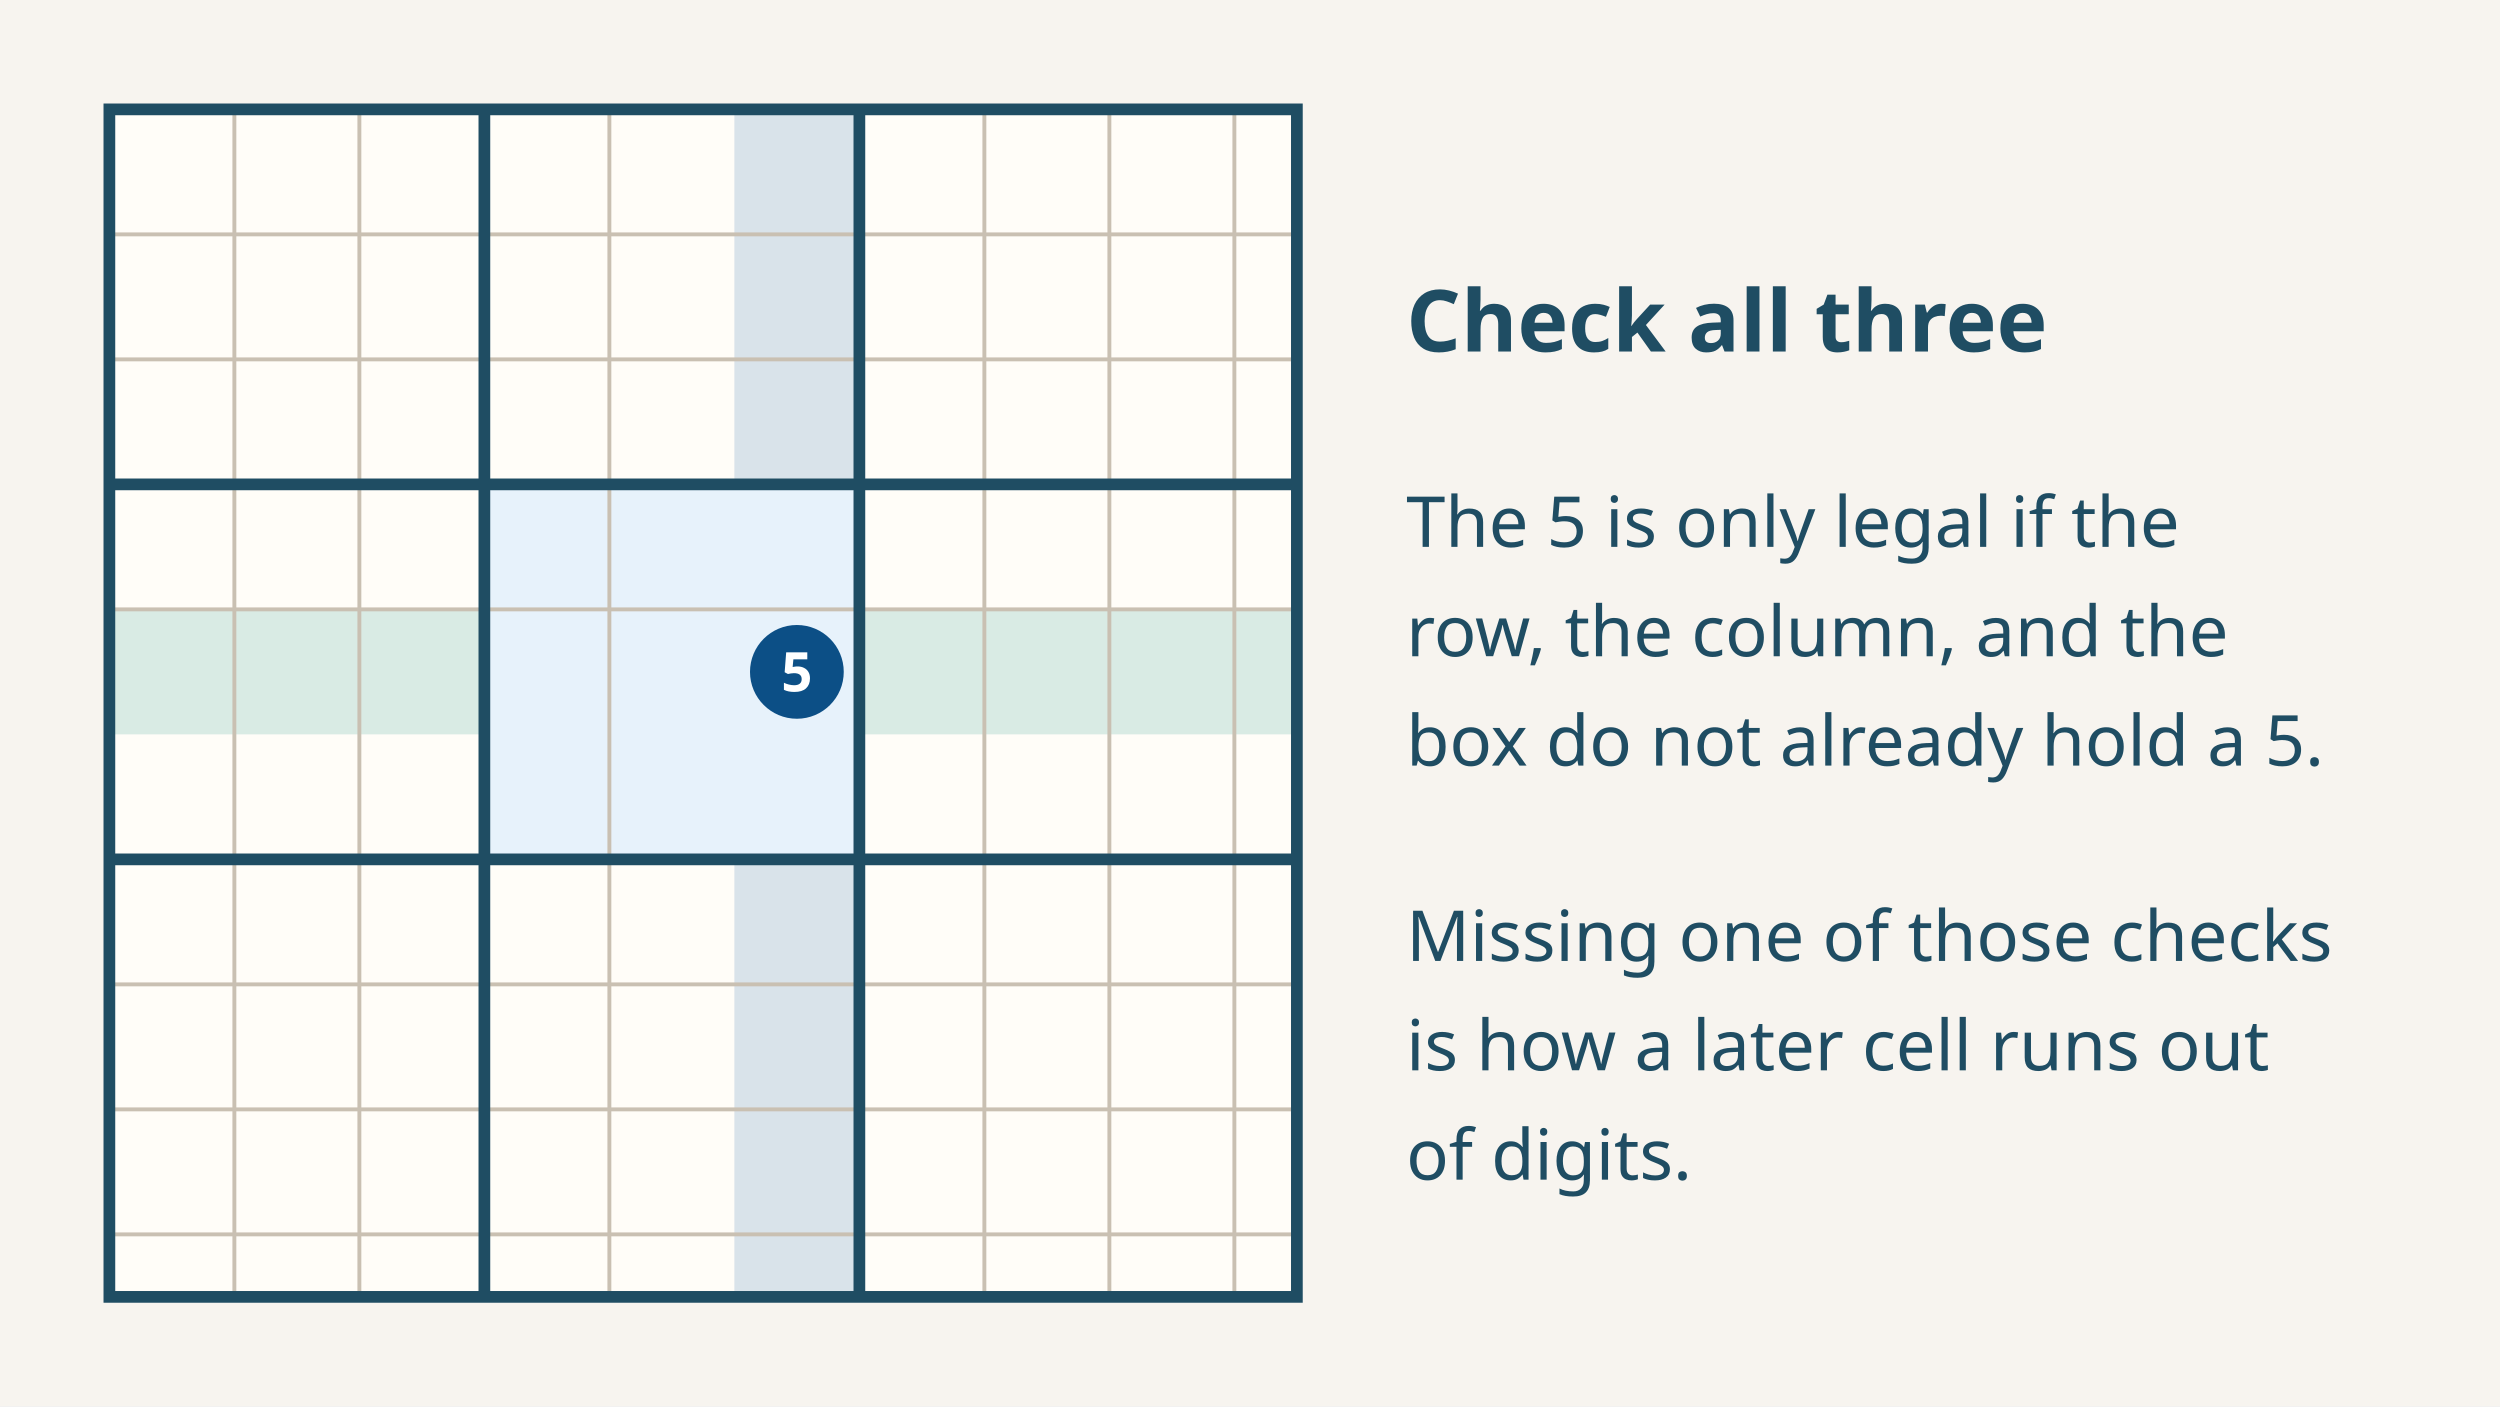
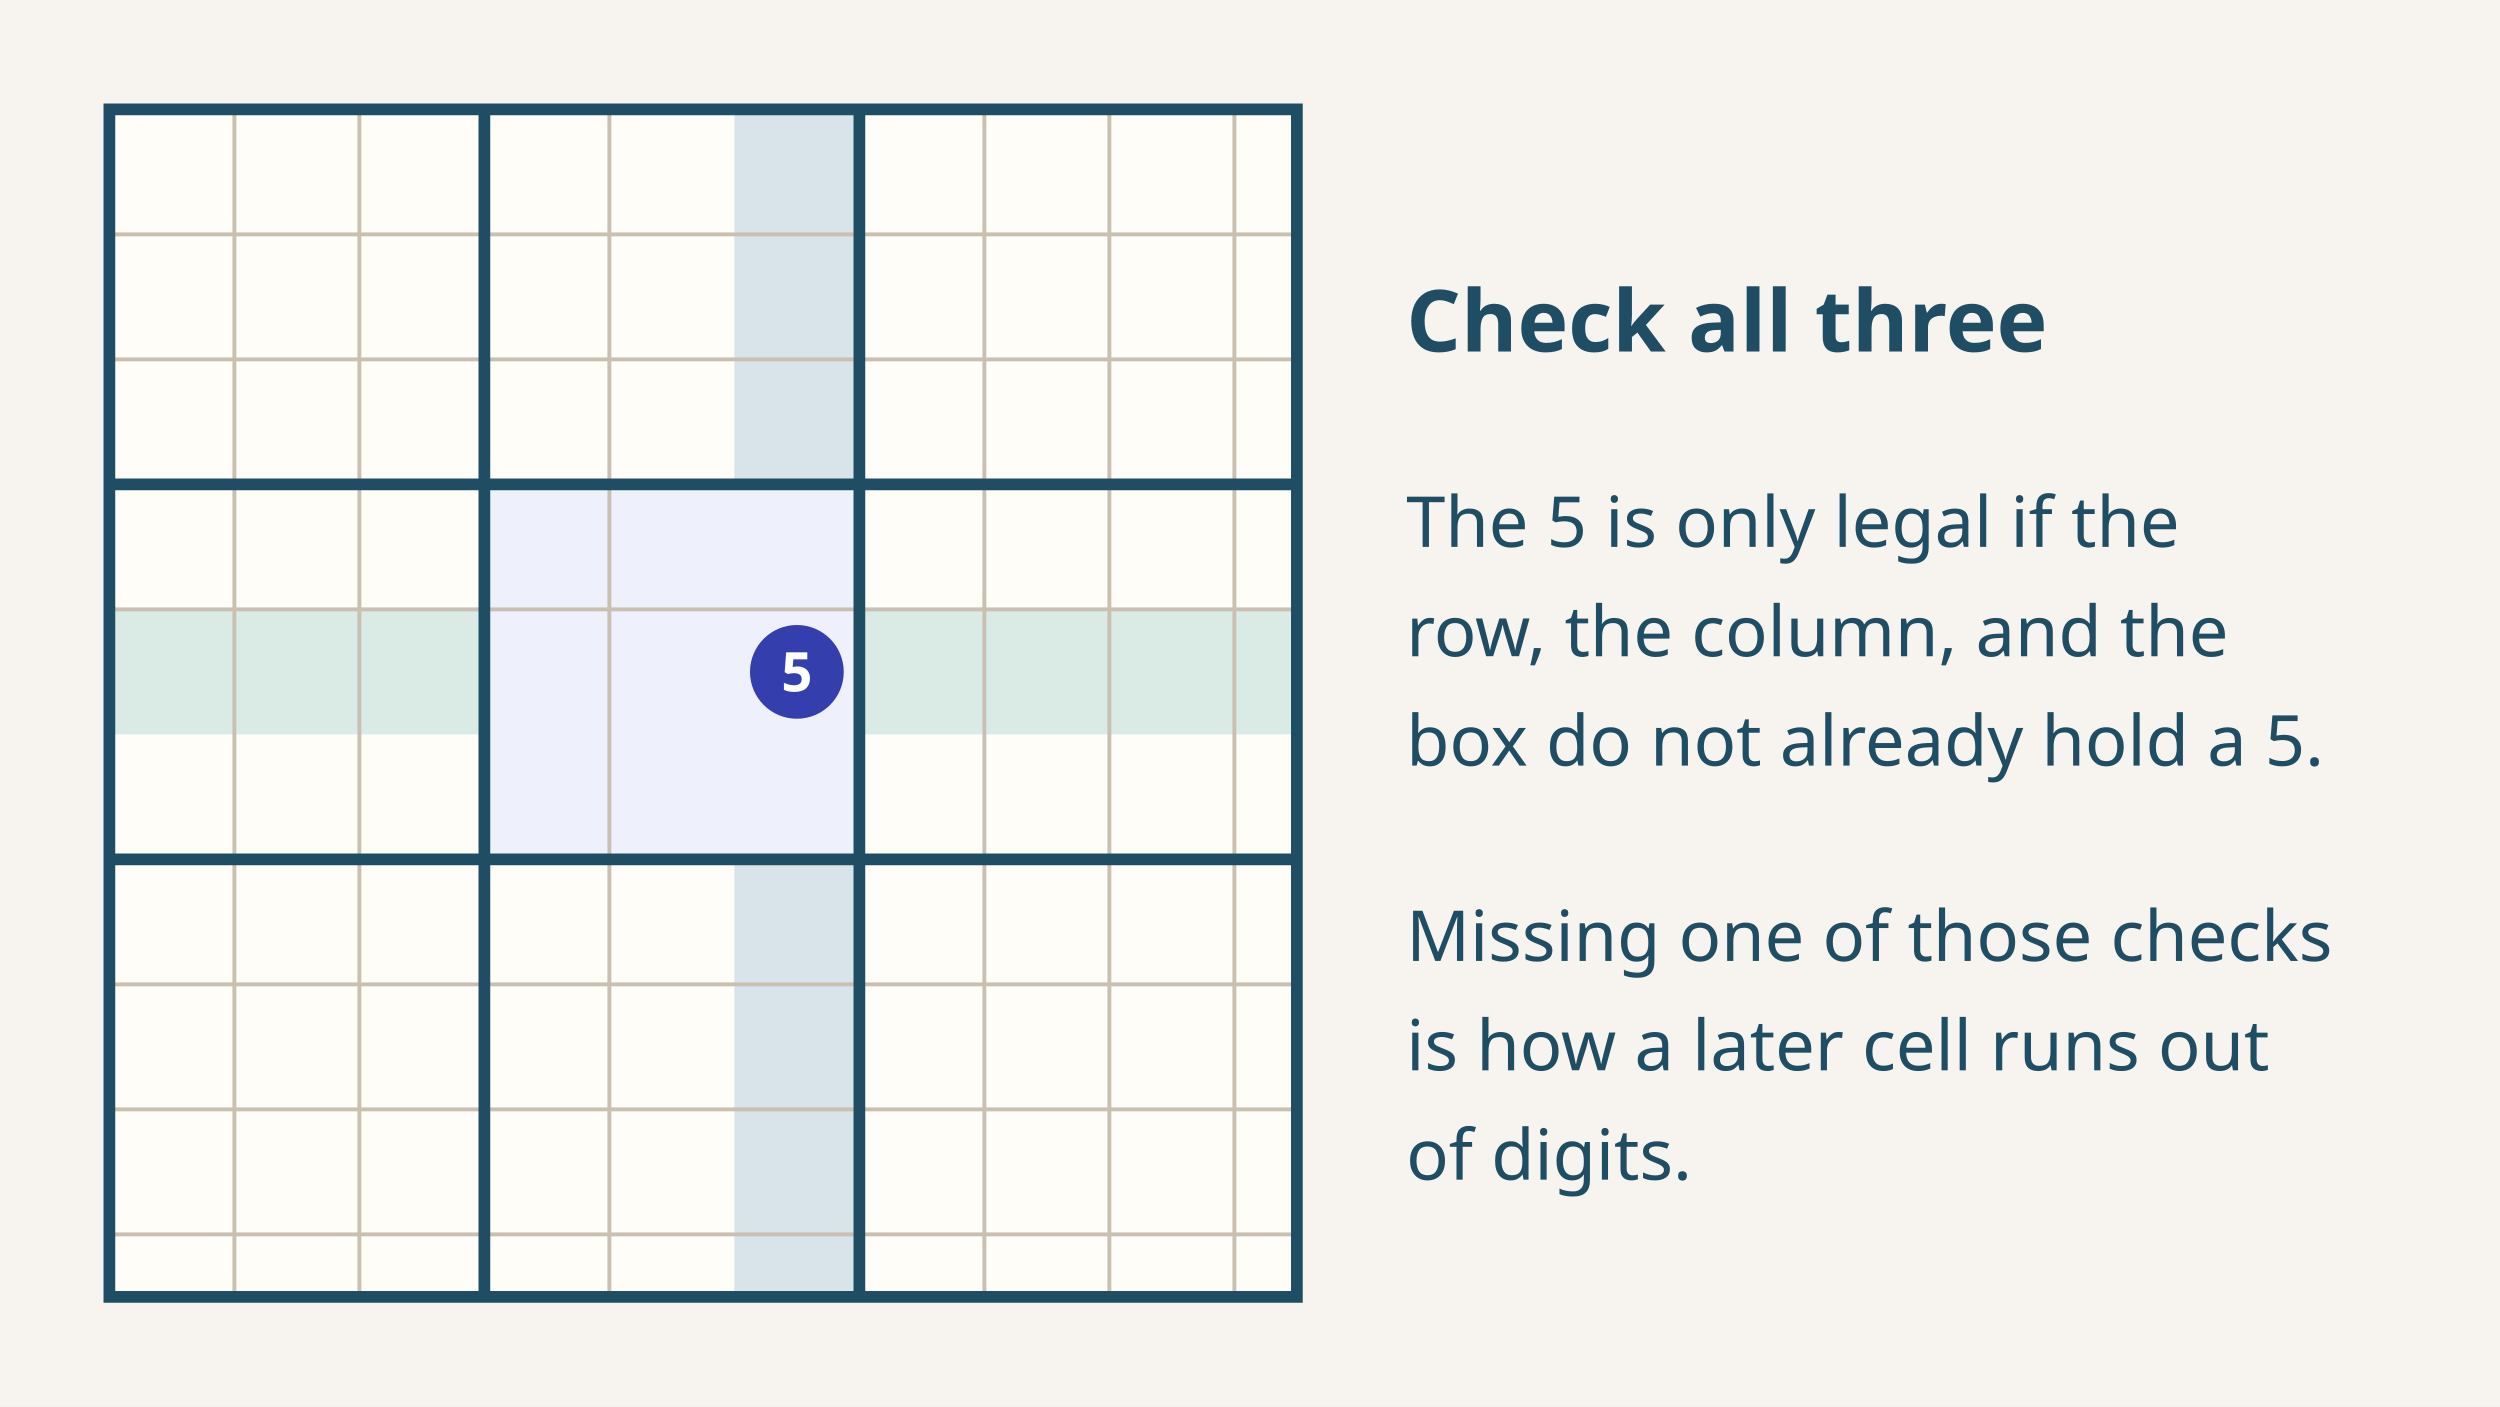
<svg xmlns="http://www.w3.org/2000/svg" width="640" height="360" viewBox="0 0 640 360" role="img" aria-label="A digit being checked against its row, column, and box.">
  <rect width="640" height="360" fill="#f7f4ef" />
  <g transform="translate(28,28)">
    <rect width="304" height="304" fill="#fffdf8" />
    <rect x="0" y="128" width="304" height="32" fill="#d9ebe4" />
    <rect x="160" y="0" width="32" height="304" fill="#d9e3ea" />
-     <rect x="96" y="96" width="96" height="96" fill="#e7f2fb" />
+     <rect x="96" y="96" width="96" height="96" fill="#eef0fb" />
    <g stroke="#c9c0b2" stroke-width="1">
      <path d="M32 0 V304 M64 0 V304 M128 0 V304 M192 0 V304 M224 0 V304 M256 0 V304 M288 0 V304" />
      <path d="M0 32 H304 M0 64 H304 M0 128 H304 M0 192 H304 M0 224 H304 M0 256 H304 M0 288 H304" />
    </g>
    <g stroke="#1f4d63" stroke-width="3" fill="none">
      <rect width="304" height="304" />
      <path d="M96 0 V304 M192 0 V304 M0 96 H304 M0 192 H304" />
    </g>
-     <circle cx="176" cy="144" r="12" fill="#0c4f86" />
+     <circle cx="176" cy="144" r="12" fill="#343fad" />
    <text x="176" y="149" text-anchor="middle" font-family="sans-serif" font-size="14" font-weight="700" fill="#fff">5</text>
  </g>
  <g font-family="sans-serif" fill="#1f4d63">
    <text x="360" y="90" font-size="22" font-weight="700">Check all three</text>
    <text x="360" y="140" font-size="18">The 5 is only legal if the</text>
    <text x="360" y="168" font-size="18">row, the column, and the</text>
    <text x="360" y="196" font-size="18">box do not already hold a 5.</text>
    <text x="360" y="246" font-size="18">Missing one of those checks</text>
    <text x="360" y="274" font-size="18">is how a later cell runs out</text>
    <text x="360" y="302" font-size="18">of digits.</text>
  </g>
</svg>
